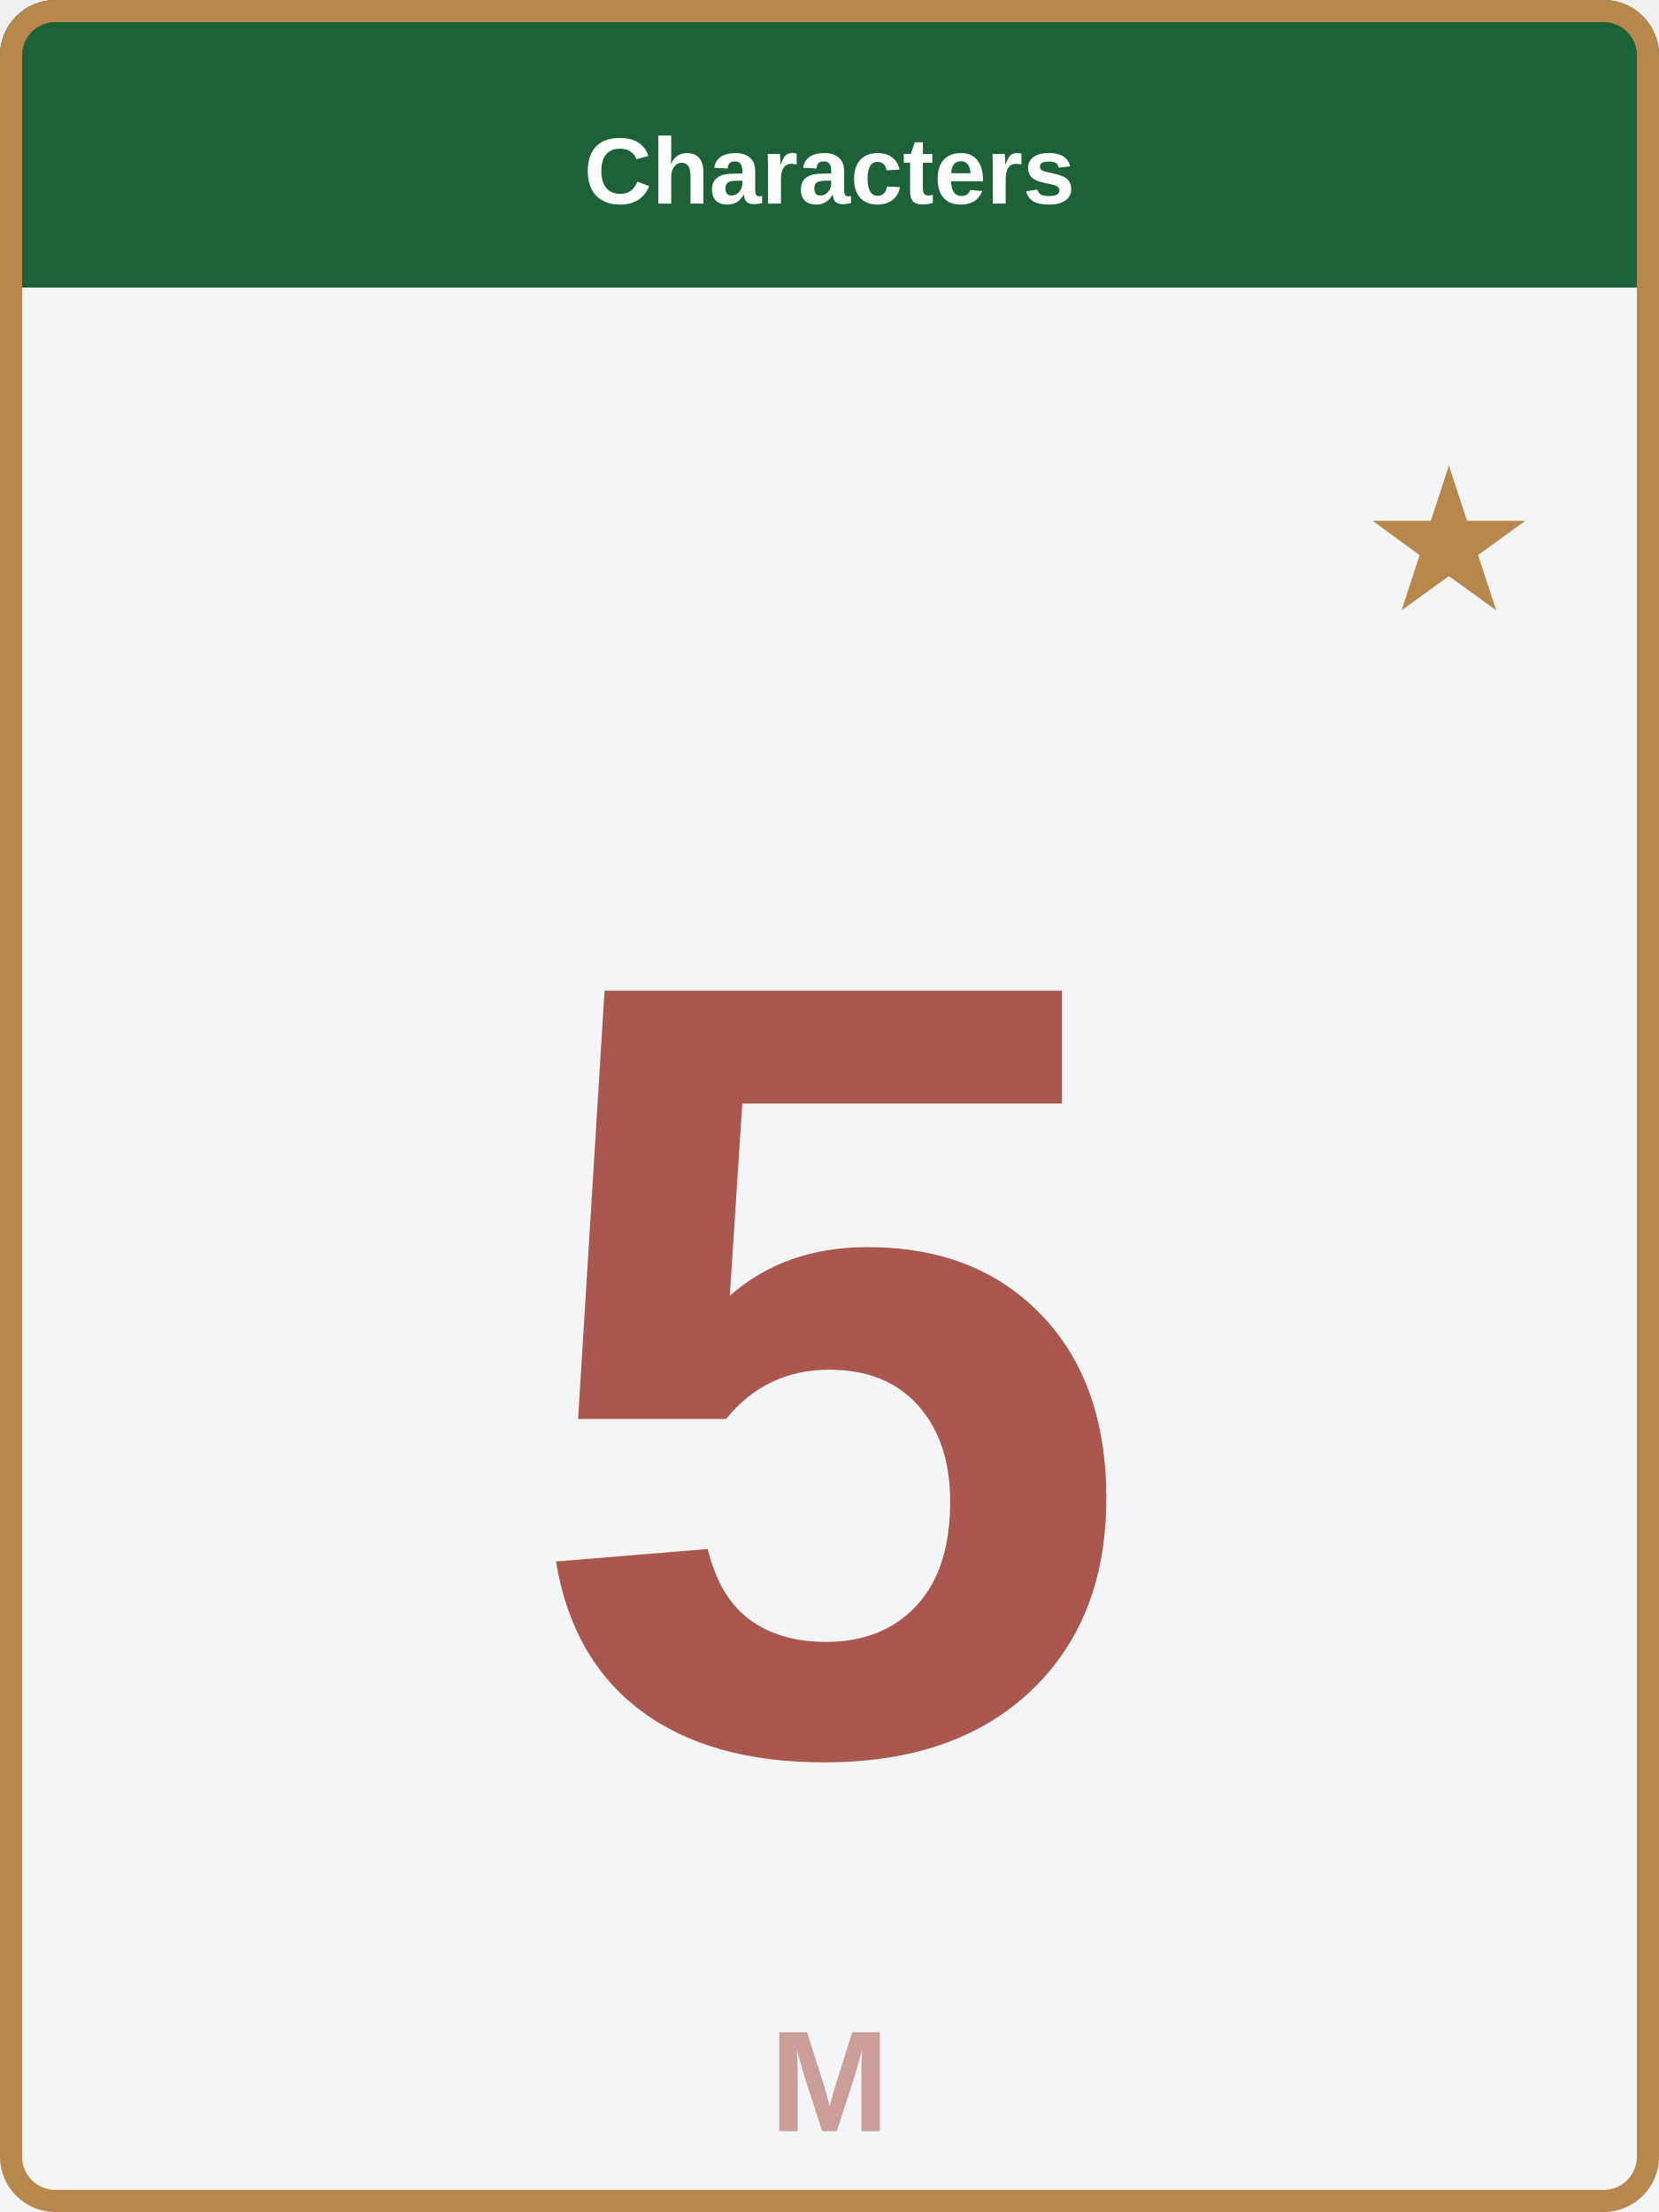
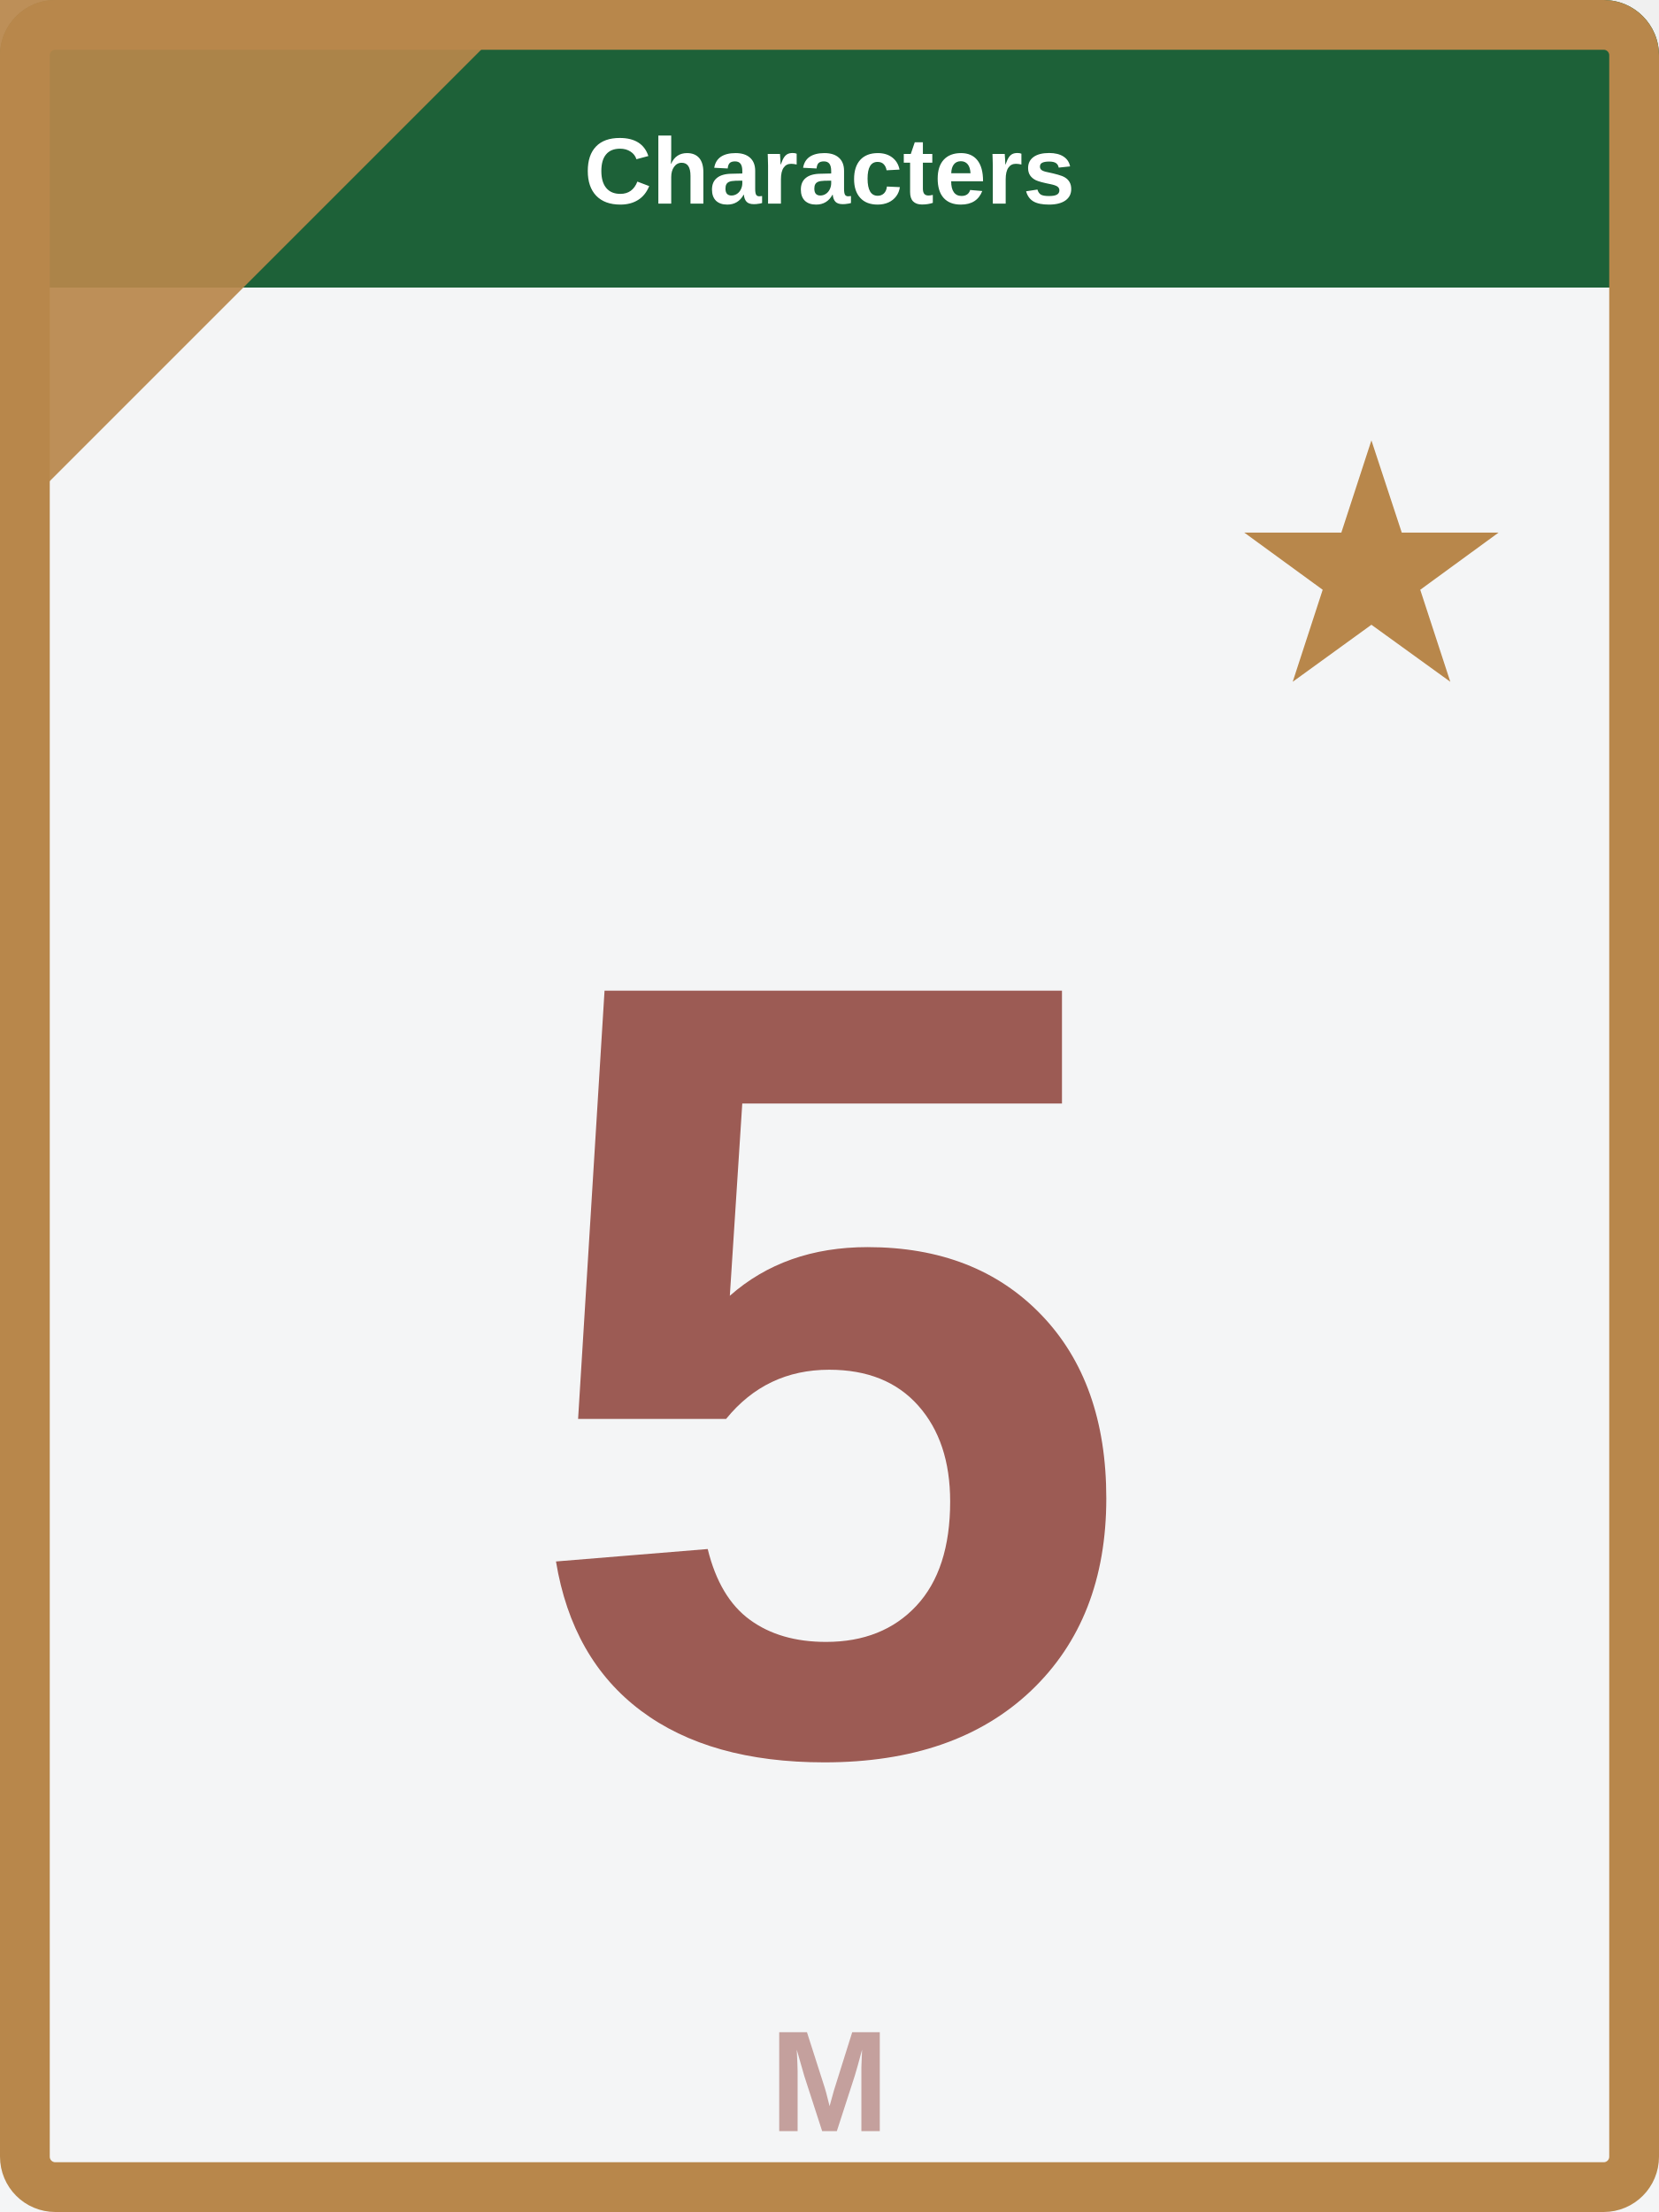
<svg xmlns="http://www.w3.org/2000/svg" viewBox="0 0 300 400" width="300" height="400">
  <rect x="0" y="0" width="300" height="400" rx="10" fill="#F4F5F6" />
  <rect x="0" y="0" width="300" height="52" rx="10" fill="#1D6138" />
  <rect x="0" y="42" width="300" height="10" fill="#1D6138" />
  <text x="150" y="32" font-family="Arial,Helvetica,sans-serif" font-size="17" font-weight="bold" fill="#FFFFFF" text-anchor="middle" dominant-baseline="middle">Characters</text>
  <rect x="0" y="52" width="300" height="348" fill="#F4F5F6" />
-   <text x="150" y="260" font-family="Arial Black,Arial,Helvetica,sans-serif" font-size="200" font-weight="900" fill="#A9574F" text-anchor="middle" dominant-baseline="middle" letter-spacing="-4">5</text>
-   <text x="262" y="100" font-family="Arial,Helvetica,sans-serif" font-size="36" fill="#B8874B" text-anchor="middle" dominant-baseline="middle">★</text>
-   <text x="150" y="378" font-family="Arial,Helvetica,sans-serif" font-size="26" font-weight="bold" fill="#A9574F" opacity="0.55" text-anchor="middle" dominant-baseline="middle">M</text>
-   <rect x="2" y="2" width="296" height="396" rx="8" fill="none" stroke="#B8874B" stroke-width="4" />
+   <text x="150" y="260" font-family="Arial Black,Arial,Helvetica,sans-serif" font-size="200" font-weight="900" fill="#9C5B54" text-anchor="middle" dominant-baseline="middle" letter-spacing="-4">5</text>
+   <path d="M 0 0 L 96 0 L 0 96 Z" fill="#B8874B" opacity="0.92" />
+   <text x="248" y="106" font-family="Arial,Helvetica,sans-serif" font-size="60" fill="#B8874B" text-anchor="middle" dominant-baseline="middle">★</text>
+   <text x="150" y="378" font-family="Arial,Helvetica,sans-serif" font-size="26" font-weight="bold" fill="#9C5B54" opacity="0.55" text-anchor="middle" dominant-baseline="middle">M</text>
+   <rect x="4.5" y="4.5" width="291" height="391" rx="5.5" fill="none" stroke="#B8874B" stroke-width="9" />
</svg>
